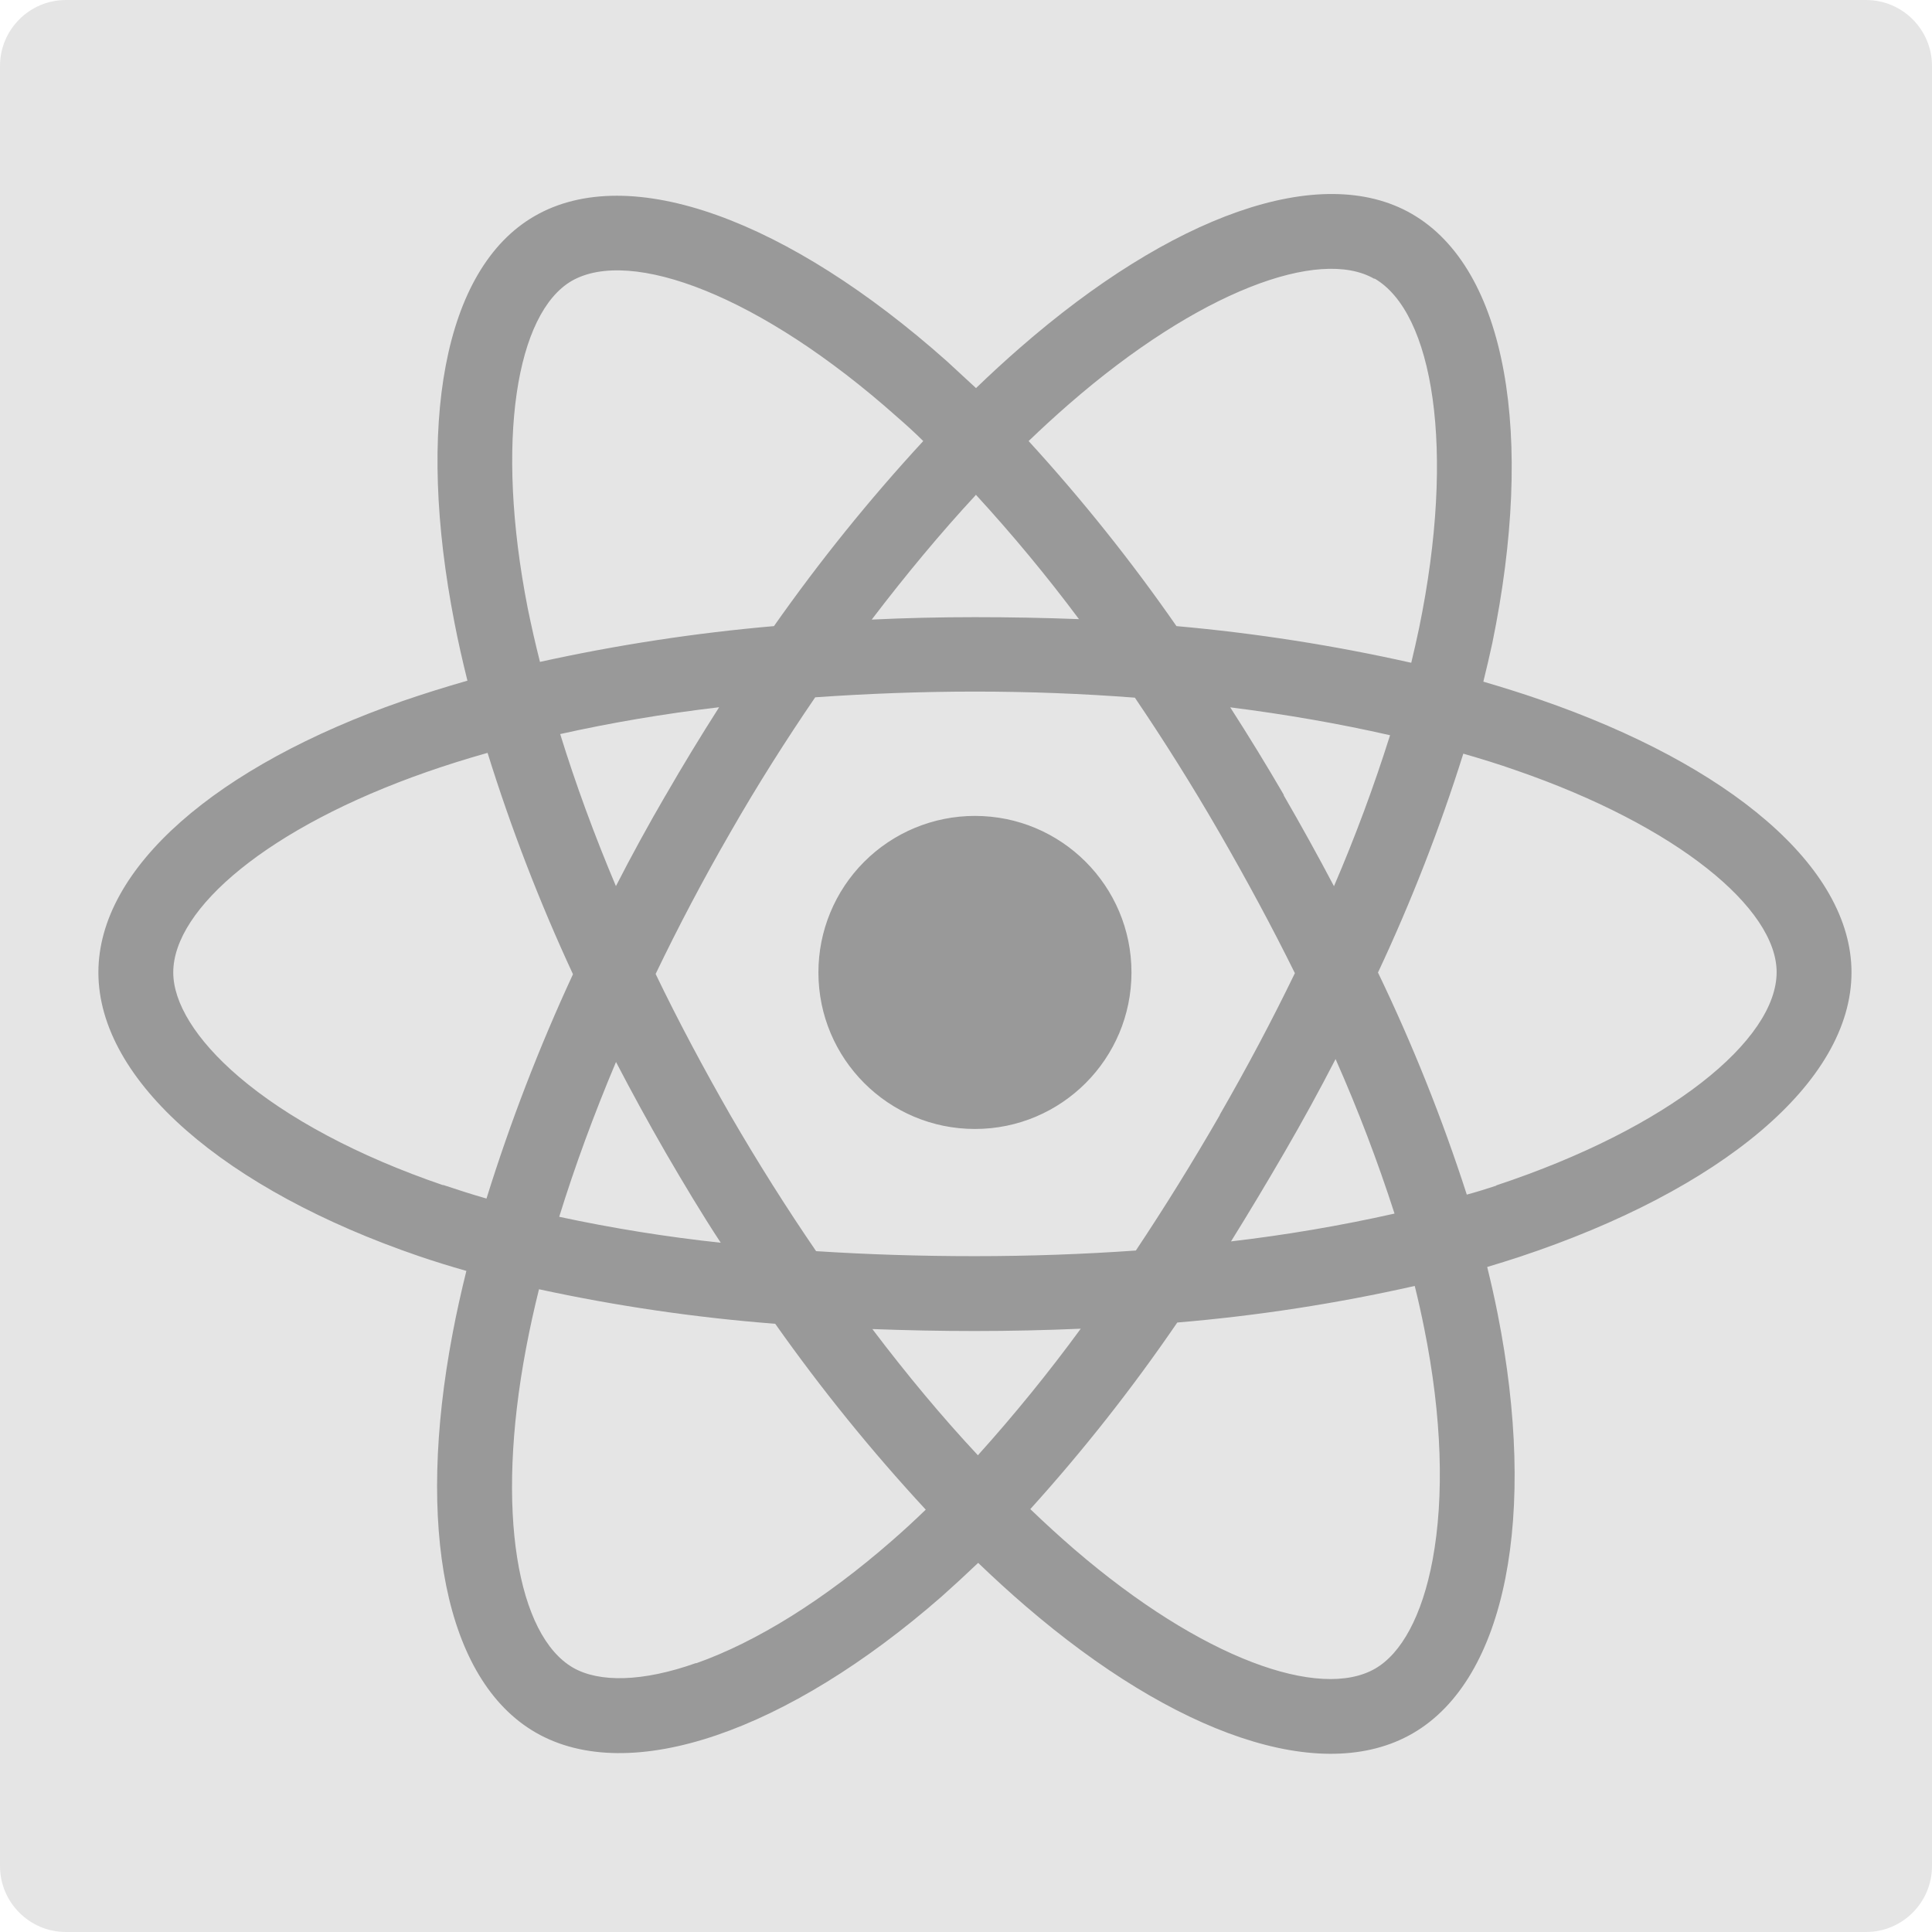
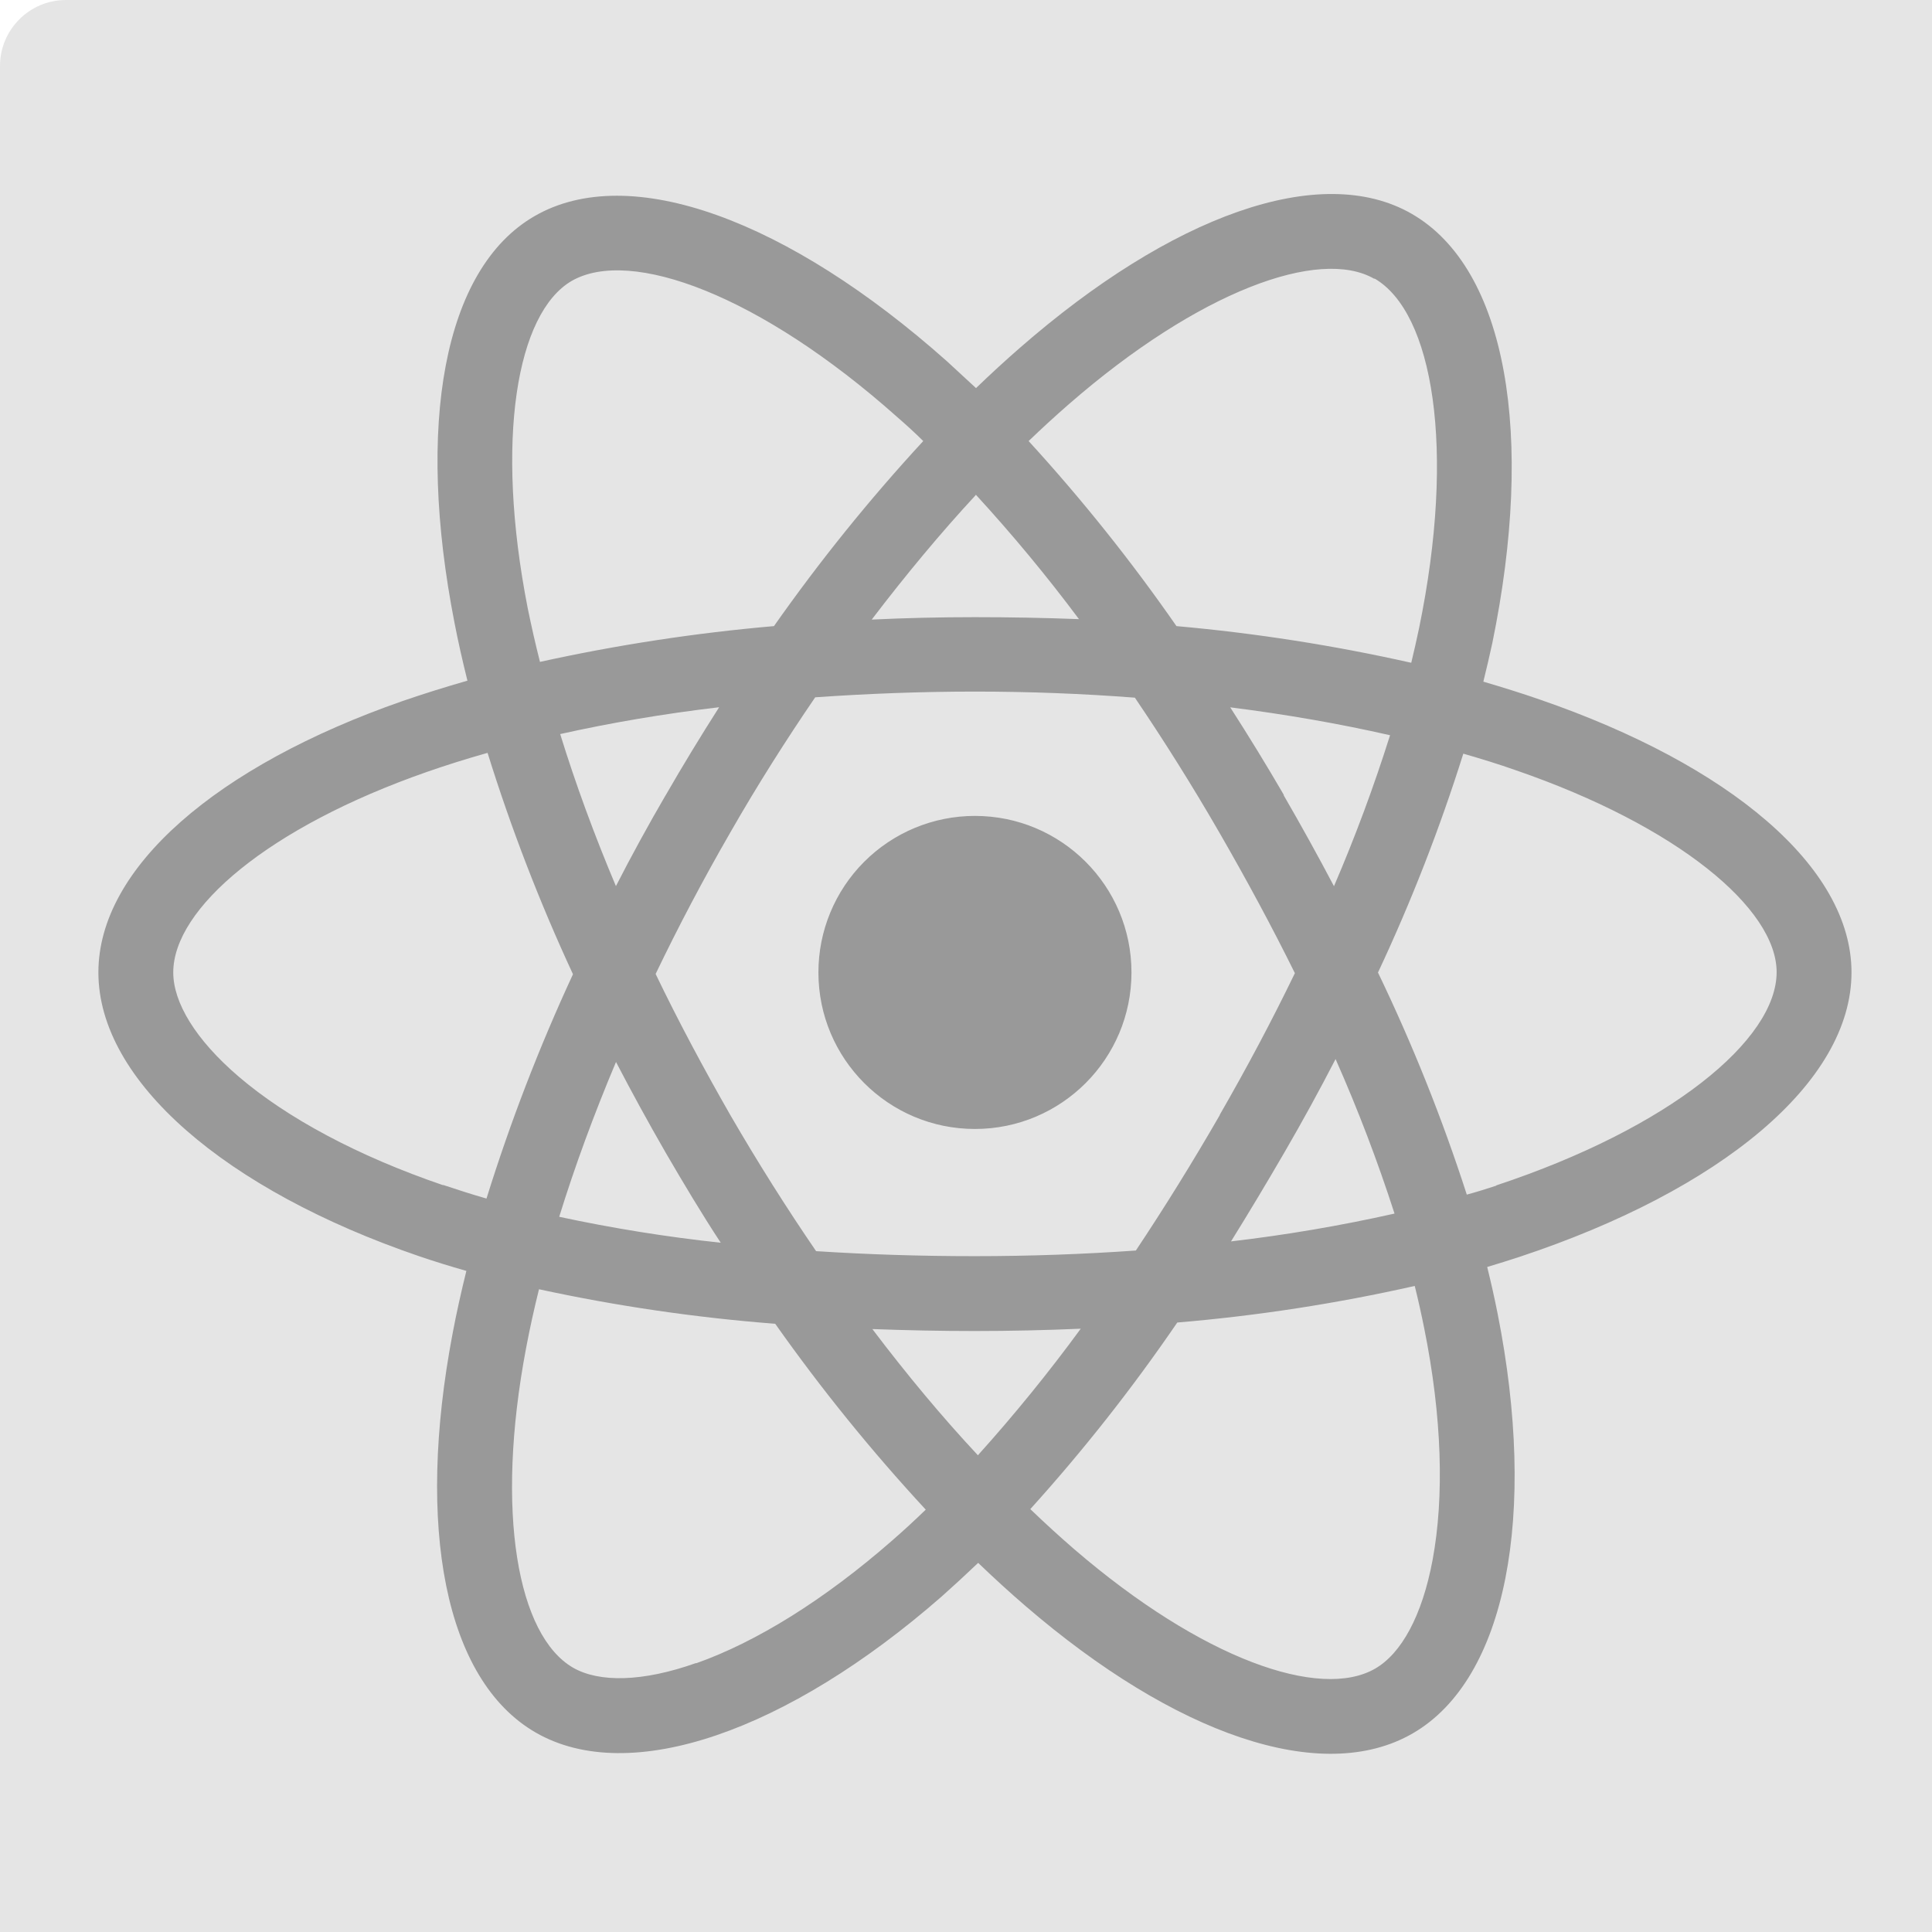
<svg xmlns="http://www.w3.org/2000/svg" id="Layer_1" data-name="Layer 1" viewBox="0 0 216 216">
  <defs>
    <style>.cls-1{fill:#e5e5e5;}.cls-2{fill:#999;}</style>
  </defs>
-   <rect class="cls-1" width="216" height="216" rx="7.38" />
+   <rect class="cls-1" width="300" height="300" rx="7.38" />
  <path class="cls-2" d="M172.15,78.21c-2-.7-4.14-1.36-6.31-2,.36-1.45.69-2.89,1-4.3,4.77-23.18,1.65-41.86-9-48-10.23-5.9-26.95.25-43.84,15-1.62,1.41-3.25,2.91-4.88,4.48-1.08-1-2.17-2-3.25-3C88.14,24.62,70.4,18,59.75,24.17c-10.22,5.91-13.24,23.47-8.94,45.44.41,2.12.9,4.29,1.45,6.49-2.51.72-4.94,1.48-7.26,2.28C24.25,85.62,11,97,11,108.72c0,12.15,14.23,24.33,35.84,31.72q2.56.87,5.3,1.65c-.59,2.39-1.11,4.72-1.54,7-4.1,21.59-.9,38.73,9.29,44.61,10.52,6.07,28.18-.17,45.38-15.2q2-1.78,4.09-3.77c1.77,1.7,3.54,3.32,5.3,4.83,16.66,14.34,33.11,20.13,43.29,14.23,10.51-6.08,13.93-24.5,9.49-46.9-.34-1.72-.73-3.46-1.17-5.24,1.24-.37,2.45-.75,3.64-1.14C192.38,133.06,207,121,207,108.72c0-11.81-13.68-23.22-34.85-30.51Zm-4.87,54.35c-1.07.35-2.17.7-3.29,1a196.23,196.23,0,0,0-9.93-24.83,196.15,196.15,0,0,0,9.54-24.47c2,.58,4,1.19,5.83,1.84,18.13,6.24,29.2,15.48,29.2,22.59,0,7.58-11.95,17.41-31.35,23.84Zm-8.05,15.95c2,9.91,2.24,18.87.94,25.87-1.17,6.29-3.51,10.49-6.42,12.17-6.17,3.57-19.38-1.07-33.63-13.33-1.63-1.41-3.28-2.91-4.93-4.5a196,196,0,0,0,16.43-20.86,194.8,194.8,0,0,0,26.55-4.09c.4,1.61.75,3.19,1.06,4.74ZM77.82,185.93c-6,2.13-10.84,2.19-13.75.52-6.18-3.57-8.75-17.33-5.24-35.8q.6-3.17,1.43-6.51A196.06,196.06,0,0,0,86.67,148a202.29,202.29,0,0,0,16.83,20.78q-1.87,1.81-3.74,3.44c-7.6,6.65-15.22,11.37-21.94,13.74ZM49.55,132.51C40,129.25,32.1,125,26.69,120.37c-4.86-4.16-7.32-8.3-7.32-11.65,0-7.14,10.64-16.24,28.39-22.43,2.15-.75,4.41-1.46,6.75-2.12a200.22,200.22,0,0,0,9.55,24.75A203.5,203.5,0,0,0,54.39,134c-1.67-.48-3.29-1-4.84-1.52ZM59,68c-3.69-18.82-1.24-33,4.91-36.59C70.5,27.62,85,33,100.28,46.6c1,.87,2,1.77,2.94,2.71A200.74,200.74,0,0,0,86.53,70,203.74,203.74,0,0,0,60.37,74C59.86,72,59.41,70,59,68Zm84.54,20.88q-2.91-5-6-9.8c6.25.79,12.25,1.84,17.87,3.12a178.7,178.7,0,0,1-6.27,16.88q-2.67-5.07-5.64-10.2ZM109.09,55.3a177.42,177.42,0,0,1,11.54,13.92Q114.87,69,109,69t-11.54.27c3.81-5,7.71-9.69,11.63-13.92ZM74.4,88.94q-2.91,5-5.54,10.13c-2.44-5.78-4.52-11.47-6.23-17,5.6-1.25,11.56-2.27,17.77-3-2.05,3.21-4.06,6.51-6,9.88Zm6.18,50a175.55,175.55,0,0,1-18.06-2.9c1.73-5.59,3.86-11.4,6.35-17.31q2.64,5.08,5.56,10.15h0c2,3.43,4,6.79,6.15,10.06Zm28.75,23.76c-4-4.28-7.93-9-11.8-14.11,3.76.14,7.58.22,11.47.22s7.94-.09,11.83-.26a180.67,180.67,0,0,1-11.5,14.15Zm40-44.27a176,176,0,0,1,6.58,17.25,178.1,178.1,0,0,1-18.28,3.11q3-4.83,6-10t5.69-10.39Zm-12.94,6.21c-3.06,5.31-6.21,10.38-9.4,15.17-5.82.41-11.83.63-18,.63s-12-.19-17.75-.56c-3.32-4.85-6.53-9.94-9.58-15.2h0c-3-5.24-5.83-10.53-8.36-15.79,2.53-5.27,5.32-10.57,8.34-15.8h0c3-5.25,6.21-10.31,9.5-15.13C97,77.55,103,77.32,109,77.32h0c6.07,0,12,.23,17.88.68,3.24,4.78,6.41,9.82,9.44,15.07s5.9,10.57,8.45,15.73c-2.54,5.25-5.36,10.56-8.42,15.87Zm17.27-93.51c6.57,3.79,9.12,19.05,5,39.07-.27,1.28-.56,2.58-.88,3.9A200.81,200.81,0,0,0,131.53,70,197.86,197.86,0,0,0,115,49.31q2.27-2.18,4.51-4.13c14.47-12.6,28-17.57,34.15-14ZM109,91.22a17.5,17.5,0,1,1-17.5,17.5A17.49,17.49,0,0,1,109,91.22Z" />
</svg>
